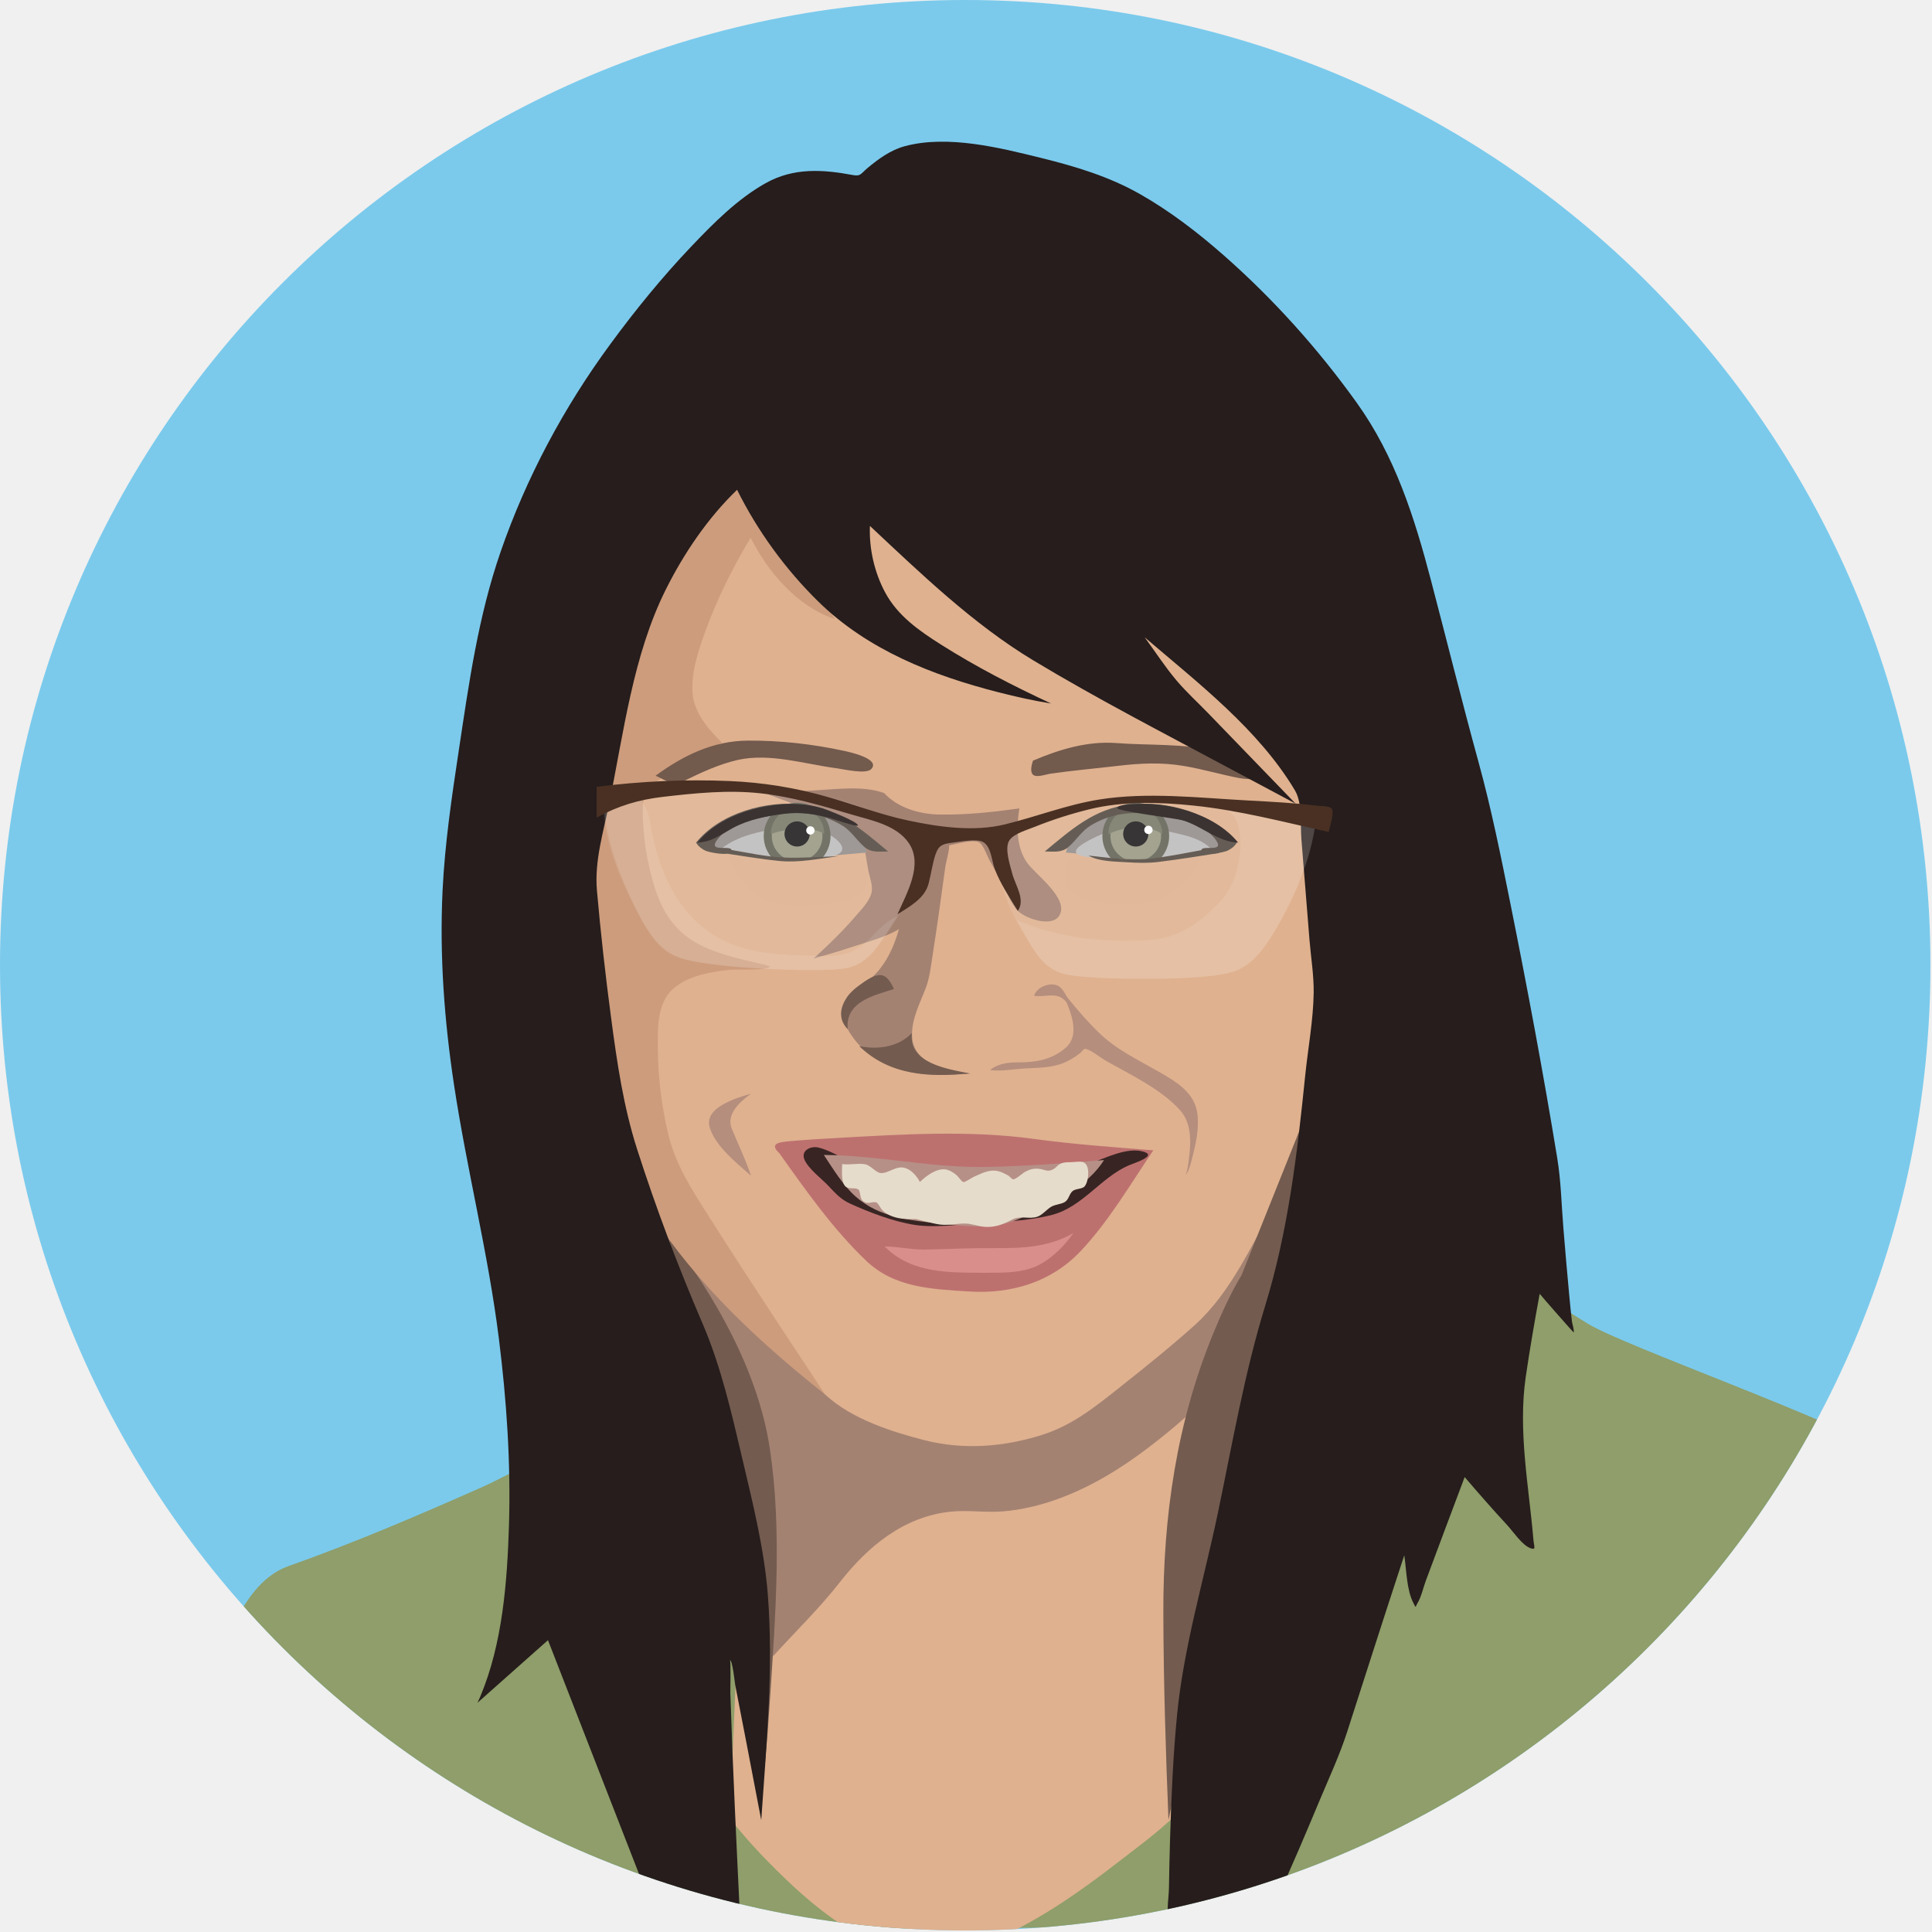
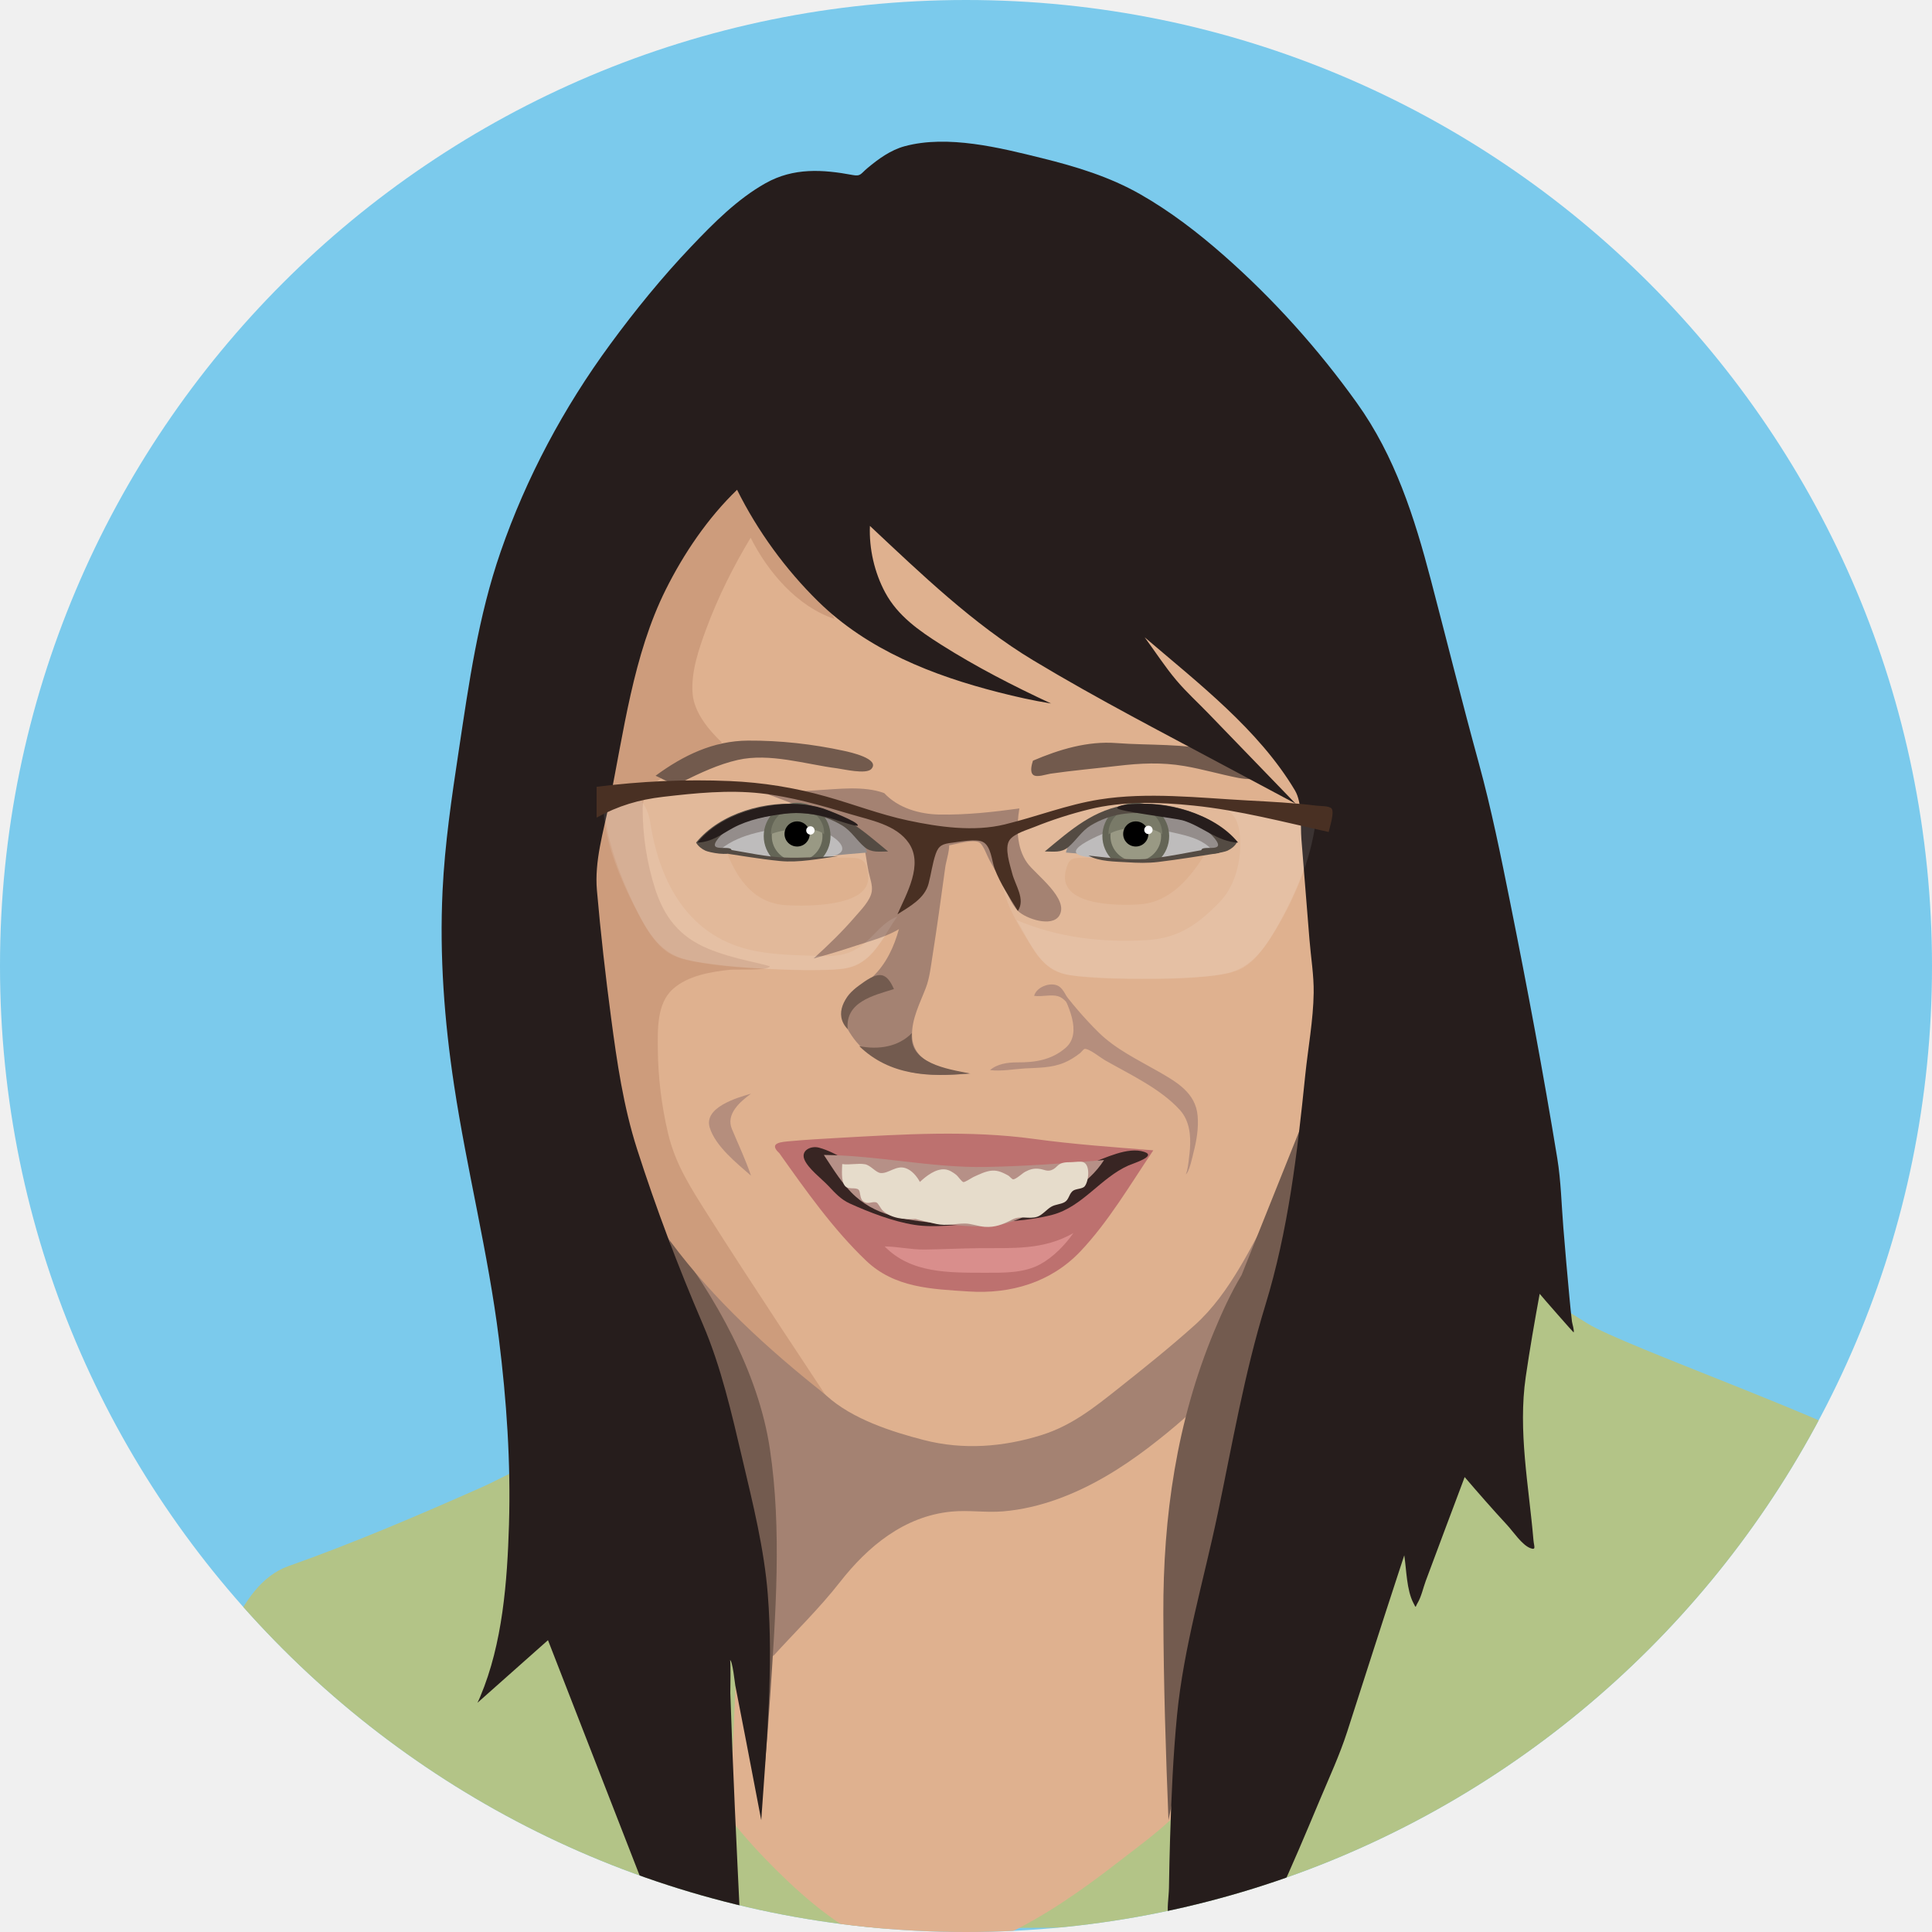
<svg xmlns="http://www.w3.org/2000/svg" xmlns:xlink="http://www.w3.org/1999/xlink" width="120" height="120" viewBox="0 0 120 120">
  <defs>
-     <path id="jenn-a" d="M119.903,59.951 C119.903,93.061 93.061,119.903 59.951,119.903 C26.841,119.903 0,93.061 0,59.951 C0,26.841 26.841,0 59.951,0 C93.061,0 119.903,26.841 119.903,59.951" />
+     <path id="jenn-a" d="M120,60 C120,93.137 93.137,120 60,120 C26.863,120 0,93.137 0,60 C0,26.863 26.863,0 60,0 C93.137,0 120,26.863 120,60" />
  </defs>
  <g fill="none" fill-rule="evenodd">
    <mask id="jenn-b" fill="#fff">
      <use xlink:href="#jenn-a" />
    </mask>
    <use fill="#7BCAEC" xlink:href="#jenn-a" />
-     <path fill="#8F9E6A" d="M29.948,92.365 C31.126,91.843 32.363,91.064 33.622,90.768 C36.219,90.156 38.943,89.875 41.573,89.433 C46.749,88.565 51.924,87.696 57.1,86.827 C63.044,85.829 68.988,84.832 74.932,83.834 C79.799,83.017 84.666,82.2 89.532,81.383 C91.014,81.135 92.497,80.886 93.979,80.637 C94.418,80.563 95.185,80.271 95.631,80.36 C95.878,80.409 96.202,80.714 96.412,80.844 C97.142,81.297 97.872,81.751 98.602,82.204 C100.882,83.619 114.231,88.277 118.243,90.768 C118.894,91.173 117.856,95.18 117.869,95.909 C117.908,98.303 117.948,100.697 117.988,103.091 C118.073,108.218 118.158,113.344 118.243,118.47 C118.248,118.787 118.253,119.103 118.258,119.42 C114.706,119.441 111.153,119.462 107.6,119.483 C99.069,119.533 90.539,119.583 82.008,119.633 C71.691,119.693 61.374,119.753 51.057,119.814 C42.145,119.866 33.232,119.918 24.32,119.97 C21.388,119.987 18.456,120.005 15.524,120.022 C14.622,120.027 13.719,120.032 12.816,120.037 C12.442,120.04 11.742,120.183 11.388,120.046 C11.232,117.7 11.403,115.348 11.654,113.015 C12.087,108.993 12.698,104.737 14.453,101.049 C15.176,99.529 16.233,97.87 17.904,97.279 C21.991,95.833 25.986,94.12 29.948,92.365 Z" mask="url(#jenn-b)" />
+     <path fill="#B3C487" d="M29.948,92.365 C31.126,91.843 32.363,91.064 33.622,90.768 C36.219,90.156 38.943,89.875 41.573,89.433 C46.749,88.565 51.924,87.696 57.1,86.827 C63.044,85.829 68.988,84.832 74.932,83.834 C79.799,83.017 84.666,82.2 89.532,81.383 C91.014,81.135 92.497,80.886 93.979,80.637 C94.418,80.563 95.185,80.271 95.631,80.36 C95.878,80.409 96.202,80.714 96.412,80.844 C97.142,81.297 97.872,81.751 98.602,82.204 C100.882,83.619 114.231,88.277 118.243,90.768 C118.894,91.173 117.856,95.18 117.869,95.909 C117.908,98.303 117.948,100.697 117.988,103.091 C118.073,108.218 118.158,113.344 118.243,118.47 C118.248,118.787 118.253,119.103 118.258,119.42 C114.706,119.441 111.153,119.462 107.6,119.483 C99.069,119.533 90.539,119.583 82.008,119.633 C71.691,119.693 61.374,119.753 51.057,119.814 C42.145,119.866 33.232,119.918 24.32,119.97 C21.388,119.987 18.456,120.005 15.524,120.022 C14.622,120.027 13.719,120.032 12.816,120.037 C12.442,120.04 11.742,120.183 11.388,120.046 C11.232,117.7 11.403,115.348 11.654,113.015 C12.087,108.993 12.698,104.737 14.453,101.049 C15.176,99.529 16.233,97.87 17.904,97.279 C21.991,95.833 25.986,94.12 29.948,92.365 Z" mask="url(#jenn-b)" />
    <path fill="#DFB18F" d="M45.327,112.932 C45.48,109.425 45.633,105.919 45.786,102.412 C45.82,101.642 45.995,100.735 45.854,99.976 C45.705,99.172 45.313,98.348 45.057,97.573 C42.303,89.24 39.587,80.889 37.099,72.474 C36.156,69.283 35.045,66.016 34.559,62.715 C34.361,61.367 34.417,59.96 34.396,58.602 C34.357,56.097 34.369,53.591 34.448,51.087 C34.537,48.266 34.7,45.44 35.062,42.639 C35.337,40.506 35.667,38.248 36.569,36.274 C37.031,35.262 37.784,34.46 38.479,33.603 C39.534,32.303 40.585,31.002 41.671,29.728 C42.659,28.57 43.666,27.407 44.795,26.381 C45.333,25.892 46.14,25.07 46.944,25.167 C47.706,25.259 48.553,25.69 49.28,25.924 C50.951,26.464 52.619,27.016 54.28,27.585 C59.025,29.212 63.736,30.962 68.327,32.985 C72.453,34.803 76.851,36.789 80.253,39.811 C81.386,40.817 82.253,41.932 82.751,43.369 C83.375,45.168 83.651,47.09 83.866,48.973 C84.443,54.037 84.444,59.173 84.333,64.262 C84.236,68.72 84.024,73.181 83.645,77.625 C83.509,79.211 83.322,80.584 82.857,82.083 C81.792,85.513 80.809,88.968 79.798,92.414 C78.503,96.828 77.212,101.244 75.868,105.644 C75.397,107.184 74.926,108.725 74.412,110.252 C74.202,110.878 74.045,111.624 73.6,112.126 C72.404,113.475 70.792,114.616 69.375,115.717 C67.164,117.434 64.826,119.066 62.282,120.257 C59.935,121.357 57.559,121.917 55.057,120.981 C52.438,120.001 50.187,118.101 48.225,116.158 C47.2,115.143 46.215,114.071 45.327,112.932" mask="url(#jenn-b)" />
    <path fill="#A48272" d="M40.722,75.044 C42.332,76.834 43.944,78.623 45.56,80.408 C47.447,82.494 49.252,84.804 51.341,86.696 C52.927,88.132 55.358,88.923 57.39,89.445 C59.808,90.067 62.287,89.882 64.664,89.143 C66.544,88.558 67.937,87.448 69.451,86.248 C71.061,84.971 72.67,83.684 74.2,82.312 C76.442,80.302 77.759,77.296 79.214,74.705 C78.996,77.083 78.549,79.482 77.828,81.759 C77.338,83.305 76.703,84.921 75.582,86.127 C74.308,87.498 72.849,88.755 71.363,89.889 C69.628,91.213 67.736,92.375 65.674,93.116 C64.59,93.506 63.461,93.776 62.311,93.873 C61.229,93.963 60.15,93.782 59.071,93.89 C56.152,94.183 53.902,96.051 52.169,98.269 C50.908,99.884 49.399,101.348 48.021,102.867 C45.891,94.746 43.761,86.626 41.63,78.505 C41.328,77.351 41.025,76.197 40.722,75.044" mask="url(#jenn-b)" />
    <path fill="#735B4F" d="M41.536 76.73C44.443 80.545 47.098 85.204 47.817 89.987 48.573 95.012 48.169 100.291 47.839 105.339 47.745 106.764 47.64 108.188 47.508 109.61 46.836 105.912 46.165 102.214 45.493 98.516 44.421 92.616 43.35 86.716 42.278 80.816 42.03 79.454 41.783 78.092 41.536 76.73M77.118 79.194C78.866 74.831 80.613 70.469 82.361 66.106 81.259 71.391 80.158 76.677 79.056 81.962 77.3 90.388 75.544 98.814 73.788 107.241 73.384 109.177 72.981 111.114 72.577 113.05 72.404 108.782 72.271 104.508 72.257 100.236 72.236 94.199 73.083 88.287 75.415 82.683 75.91 81.492 76.451 80.301 77.118 79.194" mask="url(#jenn-b)" />
    <path fill="#CD9C7C" d="M46.624,33.399 C45.543,35.196 44.589,37.104 43.862,39.072 C43.407,40.304 42.916,41.729 43.017,43.064 C43.107,44.252 44.012,45.332 44.844,46.126 C43.892,46.605 42.956,47.125 42.056,47.696 C41.077,48.317 39.918,48.933 39.915,50.196 C39.912,51.882 40.179,53.637 40.701,55.239 C41.275,56.999 42.226,58.186 43.95,58.911 C44.789,59.264 45.672,59.502 46.558,59.705 C46.618,59.718 47.833,59.997 47.816,60.028 C47.667,60.303 45.677,60.197 45.366,60.23 C44.148,60.362 42.721,60.59 41.78,61.444 C40.792,62.34 40.849,63.948 40.859,65.171 C40.874,66.923 41.093,68.694 41.495,70.399 C41.949,72.326 42.94,73.837 43.987,75.49 C45.43,77.767 46.906,80.024 48.386,82.277 C49.334,83.721 50.285,85.162 51.241,86.601 C47.744,83.838 44.314,80.711 41.656,77.125 C39.871,74.718 38.687,71.869 37.739,69.044 C36.572,65.568 35.884,61.941 35.642,58.284 C35.383,54.38 35.55,50.38 35.983,46.492 C36.365,43.062 37.057,39.554 38.696,36.48 C40.152,33.752 42.573,31.425 45.297,29.951 C45.951,29.597 46.822,29.133 47.254,29.893 C48.848,32.698 50.314,35.602 51.846,38.447 C49.514,37.679 47.684,35.511 46.624,33.399" mask="url(#jenn-b)" />
    <path fill="#A48272" d="M53.215,61.382 C52.179,61.933 52.192,63.186 52.743,64.084 C53.508,65.331 54.42,65.807 55.747,66.331 C57.199,66.905 58.762,66.762 60.292,66.695 C58.861,66.465 56.718,66.153 56.65,64.352 C56.611,63.295 57.142,62.313 57.507,61.354 C57.739,60.742 57.808,60.08 57.91,59.436 C58.203,57.582 58.458,55.722 58.712,53.862 C58.764,53.479 59.049,52.647 58.926,52.274 C58.849,52.043 58.505,51.891 58.283,51.737 L54.594,49.175 C55.357,51.096 56.406,53.517 56.202,55.618 C55.989,57.805 55.308,60.269 53.215,61.382" mask="url(#jenn-b)" />
+     <path fill="#FEFEFE" fill-opacity=".1" d="M61.815 52.33C61.959 53.731 62.189 55.23 62.784 56.517 63.192 57.4 63.757 58.318 64.306 59.123 64.832 59.894 65.484 60.411 66.422 60.563 67.919 60.805 69.491 60.789 71.003 60.792 72.699 60.796 74.462 60.8 76.132 60.468 77.826 60.132 78.736 58.665 79.51 57.236 80.478 55.449 81.318 53.515 81.651 51.503 81.744 50.939 81.901 50.856 81.443 50.703 80.718 50.46 79.801 50.454 79.047 50.352 76.367 49.986 73.598 49.552 70.888 49.615 68.7 49.665 66.474 50.1 64.435 50.901 63.514 51.263 62.673 51.842 61.815 52.33M57.293 52.191C57.077 53.583 56.77 55.069 56.11 56.322 55.657 57.184 55.047 58.073 54.456 58.847 53.889 59.591 53.217 60.074 52.269 60.178 50.727 60.346 49.123 60.246 47.579 60.168 45.898 60.083 44.146 59.997 42.51 59.57 40.878 59.144 40.053 57.621 39.371 56.192 38.51 54.388 37.779 52.445 37.538 50.455 37.524 50.338 37.371 49.715 37.463 49.615 37.514 49.559 37.692 49.588 37.774 49.563 38.464 49.357 39.353 49.406 40.066 49.345 42.753 49.115 45.526 48.829 48.222 49.006 50.455 49.153 52.71 49.704 54.749 50.63 55.651 51.039 56.461 51.66 57.293 52.191" mask="url(#jenn-b)" />
    <path fill="#BD716F" d="M48.409,71.631 C50.046,73.937 51.743,76.345 53.796,78.304 C55.568,79.994 57.856,80.066 60.173,80.216 C62.761,80.385 65.267,79.661 67.098,77.733 C68.847,75.891 70.217,73.549 71.634,71.449 C69.164,71.251 66.682,71.077 64.226,70.741 C60.206,70.189 56.087,70.452 52.051,70.678 C51.071,70.733 50.09,70.787 49.112,70.877 C48.564,70.927 47.684,70.964 48.409,71.631" mask="url(#jenn-b)" />
    <path fill="#382523" d="M52.562,72.042 C52.026,71.757 51.451,71.436 50.861,71.281 C50.372,71.153 49.742,71.445 49.956,72.002 C50.174,72.569 51.042,73.219 51.456,73.66 C51.867,74.097 52.229,74.5 52.78,74.75 C53.993,75.3 55.472,75.87 56.794,76.078 C58.041,76.274 59.454,76.063 60.704,75.983 C62.234,75.886 63.872,75.847 65.363,75.454 C67.234,74.961 68.36,73.156 70.092,72.39 C70.414,72.248 71.86,71.813 71.079,71.548 C70.052,71.198 68.625,71.949 67.683,72.274 C65.826,72.916 63.801,73.045 61.85,73.043 C58.747,73.04 55.6,72.679 52.562,72.042" mask="url(#jenn-b)" />
    <path fill="#B69087" d="M51.17,71.736 C51.762,72.621 52.335,73.597 53.136,74.312 C54.634,75.649 56.575,75.8 58.493,76.011 C59.451,76.116 60.428,76.21 61.392,76.164 C62.457,76.113 63.398,75.705 64.332,75.213 C65.925,74.374 67.577,73.616 68.573,72.054 C66.135,72.257 63.687,72.437 61.24,72.483 C57.857,72.547 54.54,71.763 51.17,71.736" mask="url(#jenn-b)" />
    <path fill="#725A4D" d="M40.719 48.182C42.434 46.922 44.3 46.013 46.458 46 48.458 45.988 50.48 46.215 52.433 46.639 52.74 46.705 54.704 47.126 54.12 47.763 53.799 48.113 52.391 47.774 52.009 47.725 50.029 47.47 47.814 46.751 45.825 47.201 44.616 47.475 43.497 48.011 42.39 48.551 41.785 48.847 41.335 48.445 40.719 48.182M64.158 47.247C65.791 46.549 67.552 46.016 69.34 46.153 71.386 46.309 73.576 46.165 75.576 46.668 75.935 46.758 76.214 46.912 76.54 47.083 76.984 47.318 77.667 47.509 78.018 47.879 78.671 48.57 77.269 48.386 76.925 48.319 75.798 48.101 74.695 47.772 73.561 47.579 72.142 47.338 70.829 47.403 69.407 47.571 68.021 47.734 66.628 47.855 65.247 48.055 64.982 48.094 64.37 48.321 64.158 48.115 63.958 47.921 64.086 47.476 64.158 47.247" mask="url(#jenn-b)" />
    <path fill="#A48272" d="M54.921,49.262 C55.783,50.193 57.122,50.572 58.355,50.593 C60.005,50.621 61.682,50.439 63.315,50.213 C63.128,51.334 63.121,52.655 63.813,53.611 C64.326,54.32 66.431,55.83 65.795,56.87 C65.341,57.613 63.731,57.069 63.234,56.586 C62.78,56.145 62.481,55.254 62.175,54.706 C61.934,54.275 61.692,53.844 61.451,53.413 C61.307,53.154 61.099,52.529 60.855,52.346 C60.494,52.075 59.34,52.453 58.858,52.522 C58.63,52.554 58.41,52.537 58.285,52.682 C58.066,52.937 58.002,53.718 57.905,54.032 C57.587,55.066 57.251,56.469 56.447,57.25 C55.622,58.051 54.191,58.396 53.132,58.748 C52.274,59.034 51.406,59.296 50.533,59.533 C51.44,58.713 52.326,57.855 53.122,56.928 C53.475,56.518 54.056,55.94 54.146,55.374 C54.209,54.972 54.027,54.526 53.947,54.136 C53.832,53.571 53.768,52.992 53.649,52.43 C53.413,51.307 51.54,50.792 50.574,50.419 C49.617,50.048 48.652,49.695 47.691,49.333 C48.702,49.222 49.718,49.139 50.734,49.084 C52.033,49.012 53.671,48.794 54.921,49.262" mask="url(#jenn-b)" />
    <path fill="#948D8B" d="M45.371,53.068 C46.738,53.21 48.08,53.376 49.456,53.311 C50.927,53.242 52.384,53.064 53.851,52.954 C53.651,52.27 53.548,52.1 52.976,51.673 C52.038,50.971 50.92,50.332 49.733,50.216 C48.534,50.099 47.036,50.443 45.895,50.817 C44.978,51.118 44.31,51.747 43.769,52.538 L45.371,53.068 Z" mask="url(#jenn-b)" />
    <path fill="#BEBCBC" d="M44.805,52.717 C45.979,51.767 47.818,51.499 49.28,51.381 C50.105,51.314 50.741,51.443 51.479,51.826 C52.021,52.107 52.866,52.837 51.817,53.151 C50.922,53.419 49.672,53.234 48.747,53.243 C47.416,53.256 46.045,53.277 44.805,52.717" mask="url(#jenn-b)" />
    <path fill="#999984" d="M51.336,51.928 C51.336,52.933 50.519,53.747 49.511,53.747 C48.503,53.747 47.686,52.933 47.686,51.928 C47.686,50.923 48.503,50.109 49.511,50.109 C50.519,50.109 51.336,50.923 51.336,51.928" mask="url(#jenn-b)" />
    <path stroke="#646556" stroke-width=".5" d="M51.336,51.928 C51.336,52.933 50.519,53.747 49.511,53.747 C48.503,53.747 47.686,52.933 47.686,51.928 C47.686,50.923 48.503,50.109 49.511,50.109 C50.519,50.109 51.336,50.923 51.336,51.928 Z" mask="url(#jenn-b)" />
    <path fill="#797A68" d="M51.185,51.817 C50.481,51.213 48.389,51.554 47.886,51.817 C47.859,50.909 48.625,50.173 49.535,50.173 C50.446,50.173 51.236,50.91 51.185,51.817" mask="url(#jenn-b)" />
-     <path fill="#221F20" d="M50.293,51.799 C50.293,52.23 49.943,52.579 49.511,52.579 C49.078,52.579 48.728,52.23 48.728,51.799 C48.728,51.368 49.078,51.018 49.511,51.018 C49.943,51.018 50.293,51.368 50.293,51.799" mask="url(#jenn-b)" />
+     <path fill="#000" d="M50.293,51.799 C50.293,52.23 49.943,52.579 49.511,52.579 C49.078,52.579 48.728,52.23 48.728,51.799 C48.728,51.368 49.078,51.018 49.511,51.018 C49.943,51.018 50.293,51.368 50.293,51.799" mask="url(#jenn-b)" />
    <path fill="#FEFEFE" d="M50.596,51.579 C50.596,51.722 50.48,51.838 50.336,51.838 C50.193,51.838 50.076,51.722 50.076,51.579 C50.076,51.436 50.193,51.32 50.336,51.32 C50.48,51.32 50.596,51.436 50.596,51.579" mask="url(#jenn-b)" />
    <path fill="#544B43" d="M43.235,52.335 C44.741,50.479 47.621,49.694 49.929,49.974 C52.103,50.237 53.56,51.56 55.162,52.886 C54.615,52.886 54.132,52.982 53.699,52.613 C53.206,52.194 52.877,51.615 52.313,51.274 C51.097,50.54 49.802,50.374 48.411,50.577 C47.187,50.756 45.449,51.042 44.617,52.068 C43.799,53.078 45.564,52.38 45.43,52.869 C45.337,53.21 44.039,52.942 43.816,52.838 C43.578,52.726 43.367,52.564 43.235,52.335" mask="url(#jenn-b)" />
    <path fill="#DEB18F" d="M45.159,52.98 C46.705,53.187 48.312,53.448 49.874,53.378 C50.9,53.333 51.924,53.23 52.953,53.278 C53.688,53.313 53.848,53.628 53.922,54.398 C54.11,56.342 50.092,56.294 48.849,56.226 C46.893,56.118 45.841,54.698 45.159,52.98" mask="url(#jenn-b)" />
    <path fill="#948D8B" d="M74.685,53.068 C73.317,53.21 71.976,53.376 70.599,53.311 C69.129,53.242 67.671,53.064 66.204,52.954 C66.405,52.27 66.508,52.1 67.08,51.673 C68.018,50.971 69.135,50.332 70.323,50.216 C71.522,50.099 73.019,50.443 74.161,50.817 C75.078,51.118 75.746,51.747 76.287,52.538 C75.753,52.715 75.219,52.892 74.685,53.068" mask="url(#jenn-b)" />
    <path fill="#BEBCBC" d="M75.258,52.771 C74.763,52.211 74.016,51.983 73.315,51.814 C72.207,51.548 71.089,51.34 69.944,51.435 C69.128,51.502 68.336,51.819 67.619,52.205 C67.173,52.444 66.294,52.966 67.262,53.178 C68.28,53.401 69.591,53.225 70.62,53.238 C72.162,53.258 73.798,53.359 75.258,52.771" mask="url(#jenn-b)" />
    <path fill="#999984" d="M68.72,51.928 C68.72,52.933 69.537,53.747 70.545,53.747 C71.553,53.747 72.37,52.933 72.37,51.928 C72.37,50.923 71.553,50.109 70.545,50.109 C69.537,50.109 68.72,50.923 68.72,51.928" mask="url(#jenn-b)" />
    <path stroke="#646556" stroke-width=".5" d="M68.72,51.928 C68.72,52.933 69.537,53.747 70.545,53.747 C71.553,53.747 72.37,52.933 72.37,51.928 C72.37,50.923 71.553,50.109 70.545,50.109 C69.537,50.109 68.72,50.923 68.72,51.928 Z" mask="url(#jenn-b)" />
    <path fill="#797A68" d="M68.854,51.825 C69.598,51.339 71.516,51.215 72.187,51.825 C72.215,50.908 71.441,50.164 70.521,50.164 C69.6,50.164 68.802,50.909 68.854,51.825" mask="url(#jenn-b)" />
-     <path fill="#221F20" d="M69.762,51.799 C69.762,52.23 70.113,52.579 70.545,52.579 C70.977,52.579 71.328,52.23 71.328,51.799 C71.328,51.368 70.977,51.018 70.545,51.018 C70.113,51.018 69.762,51.368 69.762,51.799" mask="url(#jenn-b)" />
+     <path fill="#000" d="M69.762,51.799 C69.762,52.23 70.113,52.579 70.545,52.579 C70.977,52.579 71.328,52.23 71.328,51.799 C71.328,51.368 70.977,51.018 70.545,51.018 C70.113,51.018 69.762,51.368 69.762,51.799" mask="url(#jenn-b)" />
    <path fill="#FEFEFE" d="M71.071,51.547 C71.071,51.69 71.187,51.806 71.331,51.806 C71.474,51.806 71.591,51.69 71.591,51.547 C71.591,51.404 71.474,51.287 71.331,51.287 C71.187,51.287 71.071,51.404 71.071,51.547" mask="url(#jenn-b)" />
    <path fill="#544B43" d="M76.821,52.335 C75.315,50.479 72.434,49.694 70.127,49.974 C67.953,50.237 66.496,51.56 64.894,52.886 C65.441,52.886 65.924,52.982 66.357,52.613 C66.85,52.194 67.179,51.615 67.743,51.274 C68.959,50.54 70.254,50.374 71.645,50.577 C72.869,50.756 74.607,51.042 75.439,52.068 C76.257,53.078 74.492,52.38 74.625,52.869 C74.719,53.21 76.017,52.942 76.24,52.838 C76.478,52.726 76.689,52.564 76.821,52.335" mask="url(#jenn-b)" />
    <path fill="#261D1C" d="M43.317 52.335C44.429 50.964 46.239 50.275 47.94 50.024 49.005 49.867 50.088 49.895 51.122 50.214 51.286 50.265 53.383 51.059 53.279 51.28 53.233 51.379 51.707 50.853 51.555 50.812 50.609 50.56 49.714 50.422 48.737 50.544 47.662 50.678 46.477 50.906 45.517 51.431 44.777 51.835 44.203 52.307 43.317 52.335M76.903 52.335C76.127 51.381 74.996 50.762 73.841 50.39 73.003 50.12 72.127 49.955 71.245 49.932 71.033 49.927 69.398 49.902 69.392 50.194 69.388 50.382 73.034 50.828 73.459 50.953 74.66 51.308 75.629 52.292 76.903 52.335" mask="url(#jenn-b)" />
    <path fill="#DEB18F" d="M74.897,52.98 C73.389,53.182 71.832,53.425 70.307,53.383 C69.294,53.355 68.287,53.247 67.271,53.273 C66.543,53.292 66.379,53.335 66.195,54.081 C65.659,56.259 69.421,56.266 70.79,56.17 C72.715,56.035 73.928,54.514 74.897,52.98" mask="url(#jenn-b)" />
    <path fill="#261D1C" d="M45.781,30.421 C47.045,32.969 48.797,35.377 50.827,37.365 C53.893,40.368 57.919,41.952 62.022,43 C63.098,43.275 64.186,43.52 65.283,43.695 C62.944,42.608 60.627,41.418 58.448,40.037 C57.087,39.175 55.765,38.256 54.983,36.807 C54.314,35.566 53.973,34.076 54.032,32.665 C57.186,35.621 60.457,38.775 64.175,41.014 C68.197,43.437 72.395,45.595 76.533,47.813 C77.844,48.516 79.157,49.218 80.471,49.916 C78.667,48.049 76.863,46.183 75.059,44.317 C74.403,43.637 73.683,42.983 73.073,42.261 C72.361,41.42 71.751,40.47 71.096,39.582 C74.399,42.41 78.17,45.303 80.427,49.086 C80.91,49.897 80.759,51.203 80.833,52.127 C81,54.204 81.166,56.281 81.333,58.357 C81.42,59.442 81.61,60.572 81.595,61.661 C81.572,63.358 81.243,65.105 81.07,66.792 C80.576,71.629 80.021,76.418 78.586,81.093 C77.291,85.313 76.539,89.704 75.635,94.019 C74.767,98.161 73.517,102.315 73.108,106.532 C72.863,109.07 72.752,111.621 72.676,114.169 C72.645,115.202 72.622,116.234 72.606,117.267 C72.598,117.835 72.451,118.608 72.587,119.163 C72.68,119.543 72.684,119.432 73.186,119.472 C74.191,119.552 75.201,119.61 76.21,119.608 C76.877,119.607 78.138,119.737 78.661,119.211 C78.984,118.887 79.164,118.252 79.351,117.848 C80.263,115.876 81.107,113.873 81.946,111.869 C82.542,110.448 83.204,109.024 83.678,107.556 C84.742,104.259 85.792,100.958 86.873,97.666 C86.989,97.312 87.106,96.958 87.222,96.603 C87.359,97.501 87.365,98.761 87.79,99.568 C87.973,99.914 87.889,99.836 88.049,99.565 C88.284,99.169 88.398,98.618 88.558,98.188 C89.358,96.038 90.165,93.89 90.973,91.743 C91.838,92.753 92.715,93.755 93.619,94.732 C93.978,95.12 94.532,95.957 95.042,96.154 C95.436,96.305 95.279,96.056 95.245,95.652 C94.958,92.283 94.277,88.887 94.767,85.517 C95.018,83.792 95.318,82.074 95.632,80.36 C95.818,80.595 97.732,82.772 97.74,82.759 C97.797,82.661 97.652,82.201 97.637,82.086 C97.574,81.577 97.527,81.065 97.478,80.554 C97.342,79.124 97.221,77.693 97.103,76.262 C96.985,74.831 96.958,73.367 96.726,71.948 C95.857,66.638 94.862,61.34 93.802,56.065 C93.218,53.158 92.631,50.239 91.846,47.379 C90.809,43.601 89.868,39.806 88.873,36.017 C87.851,32.124 86.647,28.334 84.281,25.031 C81.883,21.68 79.085,18.56 75.986,15.839 C74.386,14.434 72.682,13.124 70.827,12.067 C68.906,10.973 66.845,10.35 64.706,9.82 C62.116,9.179 58.867,8.359 56.192,9.082 C55.324,9.317 54.561,9.869 53.881,10.439 C53.448,10.802 53.463,10.963 52.973,10.872 C51.098,10.522 49.29,10.403 47.552,11.378 C45.801,12.36 44.318,13.859 42.947,15.299 C41.13,17.208 39.461,19.26 37.902,21.383 C35.013,25.317 32.691,29.658 31.095,34.27 C29.698,38.306 29.128,42.427 28.494,46.624 C28.057,49.517 27.628,52.407 27.488,55.333 C27.295,59.369 27.599,63.41 28.203,67.401 C29.001,72.674 30.323,77.842 30.986,83.141 C31.465,86.971 31.73,90.84 31.614,94.701 C31.507,98.225 31.222,102.078 29.831,105.375 C29.776,105.507 29.719,105.637 29.655,105.764 C31.116,104.467 32.576,103.171 34.036,101.874 C35.178,104.807 36.32,107.74 37.462,110.673 C38.238,112.664 39.013,114.655 39.788,116.645 C40.059,117.341 40.33,118.037 40.601,118.732 C40.668,118.905 40.788,119.513 40.947,119.622 C41.045,119.688 41.418,119.61 41.529,119.605 C42.09,119.582 42.652,119.559 43.213,119.535 C44.135,119.497 45.056,119.459 45.978,119.42 C45.751,114.666 45.516,109.911 45.362,105.154 C45.358,105.023 45.402,103.127 45.34,103.104 C45.505,103.165 45.638,104.527 45.671,104.69 C45.896,105.83 46.116,106.971 46.336,108.113 C46.653,109.76 46.968,111.407 47.282,113.055 C47.598,108.426 48.056,103.648 47.688,99.014 C47.465,96.201 46.762,93.385 46.117,90.646 C45.451,87.817 44.794,84.899 43.642,82.22 C42.117,78.671 40.746,75.042 39.567,71.364 C38.721,68.721 38.323,65.985 37.959,63.24 C37.608,60.602 37.308,57.953 37.076,55.302 C36.917,53.482 37.476,51.678 37.839,49.904 C38.744,45.48 39.318,40.696 41.352,36.62 C42.475,34.371 43.961,32.175 45.781,30.421" mask="url(#jenn-b)" />
    <path fill="#E6DCCB" d="M56.866,75.71 C57.294,75.824 57.725,75.933 58.159,76.023 C58.809,76.159 59.298,75.997 59.919,75.995 C60.321,75.993 60.756,76.171 61.166,76.201 C61.804,76.248 62.307,76.045 62.864,75.753 C63.4,75.472 63.888,75.748 64.426,75.574 C64.74,75.472 65.015,75.111 65.304,74.948 C65.562,74.803 65.859,74.809 66.11,74.675 C66.396,74.521 66.375,74.208 66.613,73.986 C66.79,73.822 67.218,73.864 67.369,73.686 C67.619,73.393 67.745,72.348 67.278,72.182 C67.112,72.123 66.761,72.177 66.57,72.183 C66.384,72.188 66.19,72.181 66.009,72.229 C65.691,72.313 65.652,72.505 65.396,72.638 C65.041,72.821 64.871,72.619 64.478,72.592 C64.162,72.57 63.949,72.64 63.67,72.785 C63.508,72.869 63.109,73.249 62.932,73.252 C62.856,73.253 62.697,73.051 62.62,73.011 C62.306,72.843 62.009,72.69 61.638,72.709 C61.237,72.73 60.802,72.951 60.443,73.115 C60.368,73.149 59.927,73.445 59.833,73.421 C59.729,73.395 59.501,73.06 59.412,72.988 C59.206,72.821 58.958,72.656 58.687,72.632 C58.119,72.582 57.526,73.046 57.136,73.412 C56.945,73.059 56.637,72.685 56.244,72.554 C55.656,72.359 55.19,72.907 54.692,72.859 C54.399,72.83 54.079,72.379 53.728,72.314 C53.285,72.233 52.783,72.371 52.311,72.302 C52.302,72.662 52.235,73.344 52.472,73.646 C52.687,73.92 53.13,73.718 53.326,73.894 C53.457,74.012 53.391,74.412 53.587,74.586 C53.913,74.874 54.179,74.576 54.453,74.696 C54.54,74.735 54.725,75.091 54.804,75.167 C55.338,75.684 56.155,75.756 56.866,75.71" mask="url(#jenn-b)" />
    <path fill="#D98E8C" d="M54.948,77.418 C56.59,79.104 58.961,79.047 61.166,79.052 C62.309,79.054 63.6,79.088 64.628,78.516 C65.441,78.063 66.137,77.344 66.671,76.588 C64.808,77.658 62.885,77.51 60.823,77.527 C59.681,77.536 58.541,77.6 57.4,77.611 C56.571,77.618 55.775,77.427 54.948,77.418" mask="url(#jenn-b)" />
    <path fill="#B58E7D" d="M61.492 66.465C61.95 66.074 62.594 65.985 63.176 65.987 64.284 65.993 65.31 65.842 66.186 65.085 67.267 64.15 66.298 62.342 65.784 61.294 66.538 62.286 67.347 63.252 68.238 64.126 69.307 65.174 70.632 65.798 71.918 66.536 73.071 67.198 74.264 67.866 74.387 69.308 74.452 70.066 74.323 70.845 74.132 71.577 74.084 71.759 73.86 72.887 73.63 72.944 73.774 72.908 73.9 71.477 73.909 71.366 73.973 70.523 73.882 69.609 73.294 68.954 72.102 67.624 70.144 66.718 68.612 65.842 68.376 65.708 67.644 65.118 67.371 65.149 67.3 65.157 67.154 65.358 67.09 65.408 66.782 65.647 66.463 65.853 66.1 66.005 65.31 66.336 64.484 66.315 63.647 66.363 62.96 66.403 62.177 66.556 61.492 66.465M46.646 67.932C45.952 68.437 45.078 69.206 45.457 70.117 45.86 71.087 46.308 72.023 46.646 73.023 45.756 72.244 44.439 71.199 44.081 70.033 43.7 68.791 45.755 68.184 46.646 67.932" mask="url(#jenn-b)" />
    <path fill="#544B43" d="M45.308 52.773C46.425 52.955 47.574 53.218 48.705 53.263 49.817 53.308 50.949 53.212 52.062 53.181 50.887 53.33 49.636 53.595 48.452 53.48 47.161 53.354 45.873 53.123 44.589 52.936 44.829 52.882 45.069 52.827 45.308 52.773M67.606 53.14C69.037 53.301 70.479 53.49 71.912 53.278 72.792 53.147 73.668 52.984 74.542 52.819 75.124 52.709 75.227 52.669 75.747 52.977 74.478 53.177 73.207 53.385 71.931 53.539 71.294 53.615 70.664 53.599 70.023 53.558 69.281 53.51 68.272 53.523 67.606 53.14" mask="url(#jenn-b)" />
    <path fill="#FEFEFE" fill-opacity=".1" d="M75.761 56.022C74.418 57.41 73.19 58.281 71.227 58.393 68.428 58.552 65.734 58.243 63.136 57.148 63.786 58.146 64.226 59.437 65.251 60.131 65.944 60.6 66.821 60.625 67.629 60.682 69.791 60.836 71.986 60.85 74.149 60.701 75 60.642 75.915 60.595 76.731 60.322 77.654 60.013 78.288 59.191 78.809 58.41 80.158 56.39 81.254 53.9 81.651 51.503 81.688 51.277 81.813 50.884 81.688 50.738 81.543 50.567 80.724 50.544 80.514 50.509 79.105 50.273 77.608 50.093 76.187 50.328 77.023 50.694 77.071 52.01 77.029 52.769 76.965 53.924 76.582 55.174 75.761 56.022M40.389 51.085C40.984 54.944 42.865 58.294 46.933 59.072 48.296 59.333 49.69 59.334 51.073 59.381 52.06 59.414 52.86 59.27 53.644 58.636 54.33 58.081 54.866 57.246 55.726 56.935 54.998 57.937 54.47 59.286 53.315 59.888 52.572 60.276 51.637 60.229 50.819 60.239 48.608 60.266 46.368 60.169 44.175 59.874 43.395 59.769 42.518 59.677 41.799 59.333 40.861 58.885 40.255 57.864 39.777 56.989 38.683 54.988 37.449 52.251 37.485 49.932 37.493 49.396 37.906 49.337 38.465 49.271 39.627 49.134 40.226 50.033 40.389 51.085" mask="url(#jenn-b)" />
    <path fill="#735B4F" d="M55.524 61.433C55.395 61.139 55.181 60.72 54.862 60.6 54.379 60.418 53.712 60.958 53.339 61.223 52.483 61.83 51.752 62.995 52.653 63.926 52.489 62.242 54.222 61.836 55.524 61.433M53.367 64.975C54.522 65.213 55.79 65.04 56.64 64.165 56.401 66.045 58.862 66.401 60.218 66.67 57.725 66.917 55.262 66.814 53.367 64.975" mask="url(#jenn-b)" />
    <path fill="#B58E7D" d="M64.232,61.855 C64.381,61.262 65.378,60.926 65.833,61.307 C66.199,61.615 66.396,62.252 66.551,62.69 C66.364,62.372 66.081,61.978 65.709,61.875 C65.27,61.753 64.706,61.924 64.232,61.855" mask="url(#jenn-b)" />
-     <path fill="#FEFEFE" fill-opacity=".1" d="M61.815 52.33C61.959 53.731 62.189 55.23 62.784 56.517 63.192 57.4 63.757 58.318 64.306 59.123 64.832 59.894 65.484 60.411 66.422 60.563 67.919 60.805 69.491 60.789 71.003 60.792 72.699 60.796 74.462 60.8 76.132 60.468 77.826 60.132 78.736 58.665 79.51 57.236 80.478 55.449 81.318 53.515 81.651 51.503 81.744 50.939 81.901 50.856 81.443 50.703 80.718 50.46 79.801 50.454 79.047 50.352 76.367 49.986 73.598 49.552 70.888 49.615 68.7 49.665 66.474 50.1 64.435 50.901 63.514 51.263 62.673 51.842 61.815 52.33M57.293 52.191C57.077 53.583 56.77 55.069 56.11 56.322 55.657 57.184 55.047 58.073 54.456 58.847 53.889 59.591 53.217 60.074 52.269 60.178 50.727 60.346 49.123 60.246 47.579 60.168 45.898 60.083 44.146 59.997 42.51 59.57 40.878 59.144 40.053 57.621 39.371 56.192 38.51 54.388 37.779 52.445 37.538 50.455 37.524 50.338 37.371 49.715 37.463 49.615 37.514 49.559 37.692 49.588 37.774 49.563 38.464 49.357 39.353 49.406 40.066 49.345 42.753 49.115 45.526 48.829 48.222 49.006 50.455 49.153 52.71 49.704 54.749 50.63 55.651 51.039 56.461 51.66 57.293 52.191" mask="url(#jenn-b)" />
    <path fill="#493023" d="M37.055,48.869 C39.789,48.525 42.579,48.393 45.332,48.513 C47.375,48.601 49.338,48.917 51.306,49.471 C53.002,49.948 54.674,50.595 56.4,50.961 C58.319,51.369 60.477,51.676 62.407,51.207 C64.386,50.726 66.276,49.976 68.298,49.656 C71.267,49.184 74.468,49.554 77.454,49.716 C78.896,49.795 80.348,49.864 81.783,50.042 C81.988,50.067 82.557,50.05 82.704,50.217 C82.902,50.442 82.586,51.382 82.527,51.677 C79.762,51.065 76.975,50.329 74.154,50.038 C72.015,49.816 69.76,49.75 67.658,50.267 C66.501,50.551 65.347,50.922 64.242,51.367 C63.813,51.541 62.988,51.771 62.705,52.179 C62.365,52.67 62.738,53.731 62.87,54.25 C63.06,54.993 63.707,55.854 63.221,56.578 C62.707,55.747 62.133,54.888 61.784,53.973 C61.597,53.48 61.565,52.534 61.026,52.282 C60.604,52.086 59.597,52.286 59.142,52.342 C58.568,52.414 58.306,52.491 58.116,53.044 C57.912,53.642 57.836,54.281 57.674,54.89 C57.429,55.814 56.508,56.299 55.741,56.791 C56.313,55.495 57.357,53.706 56.452,52.371 C55.672,51.221 54.066,50.944 52.82,50.569 C51.003,50.023 49.122,49.481 47.23,49.273 C45.229,49.054 43.185,49.261 41.194,49.492 C39.671,49.67 38.418,50.042 37.055,50.784 L37.055,48.869 Z" mask="url(#jenn-b)" />
  </g>
</svg>
